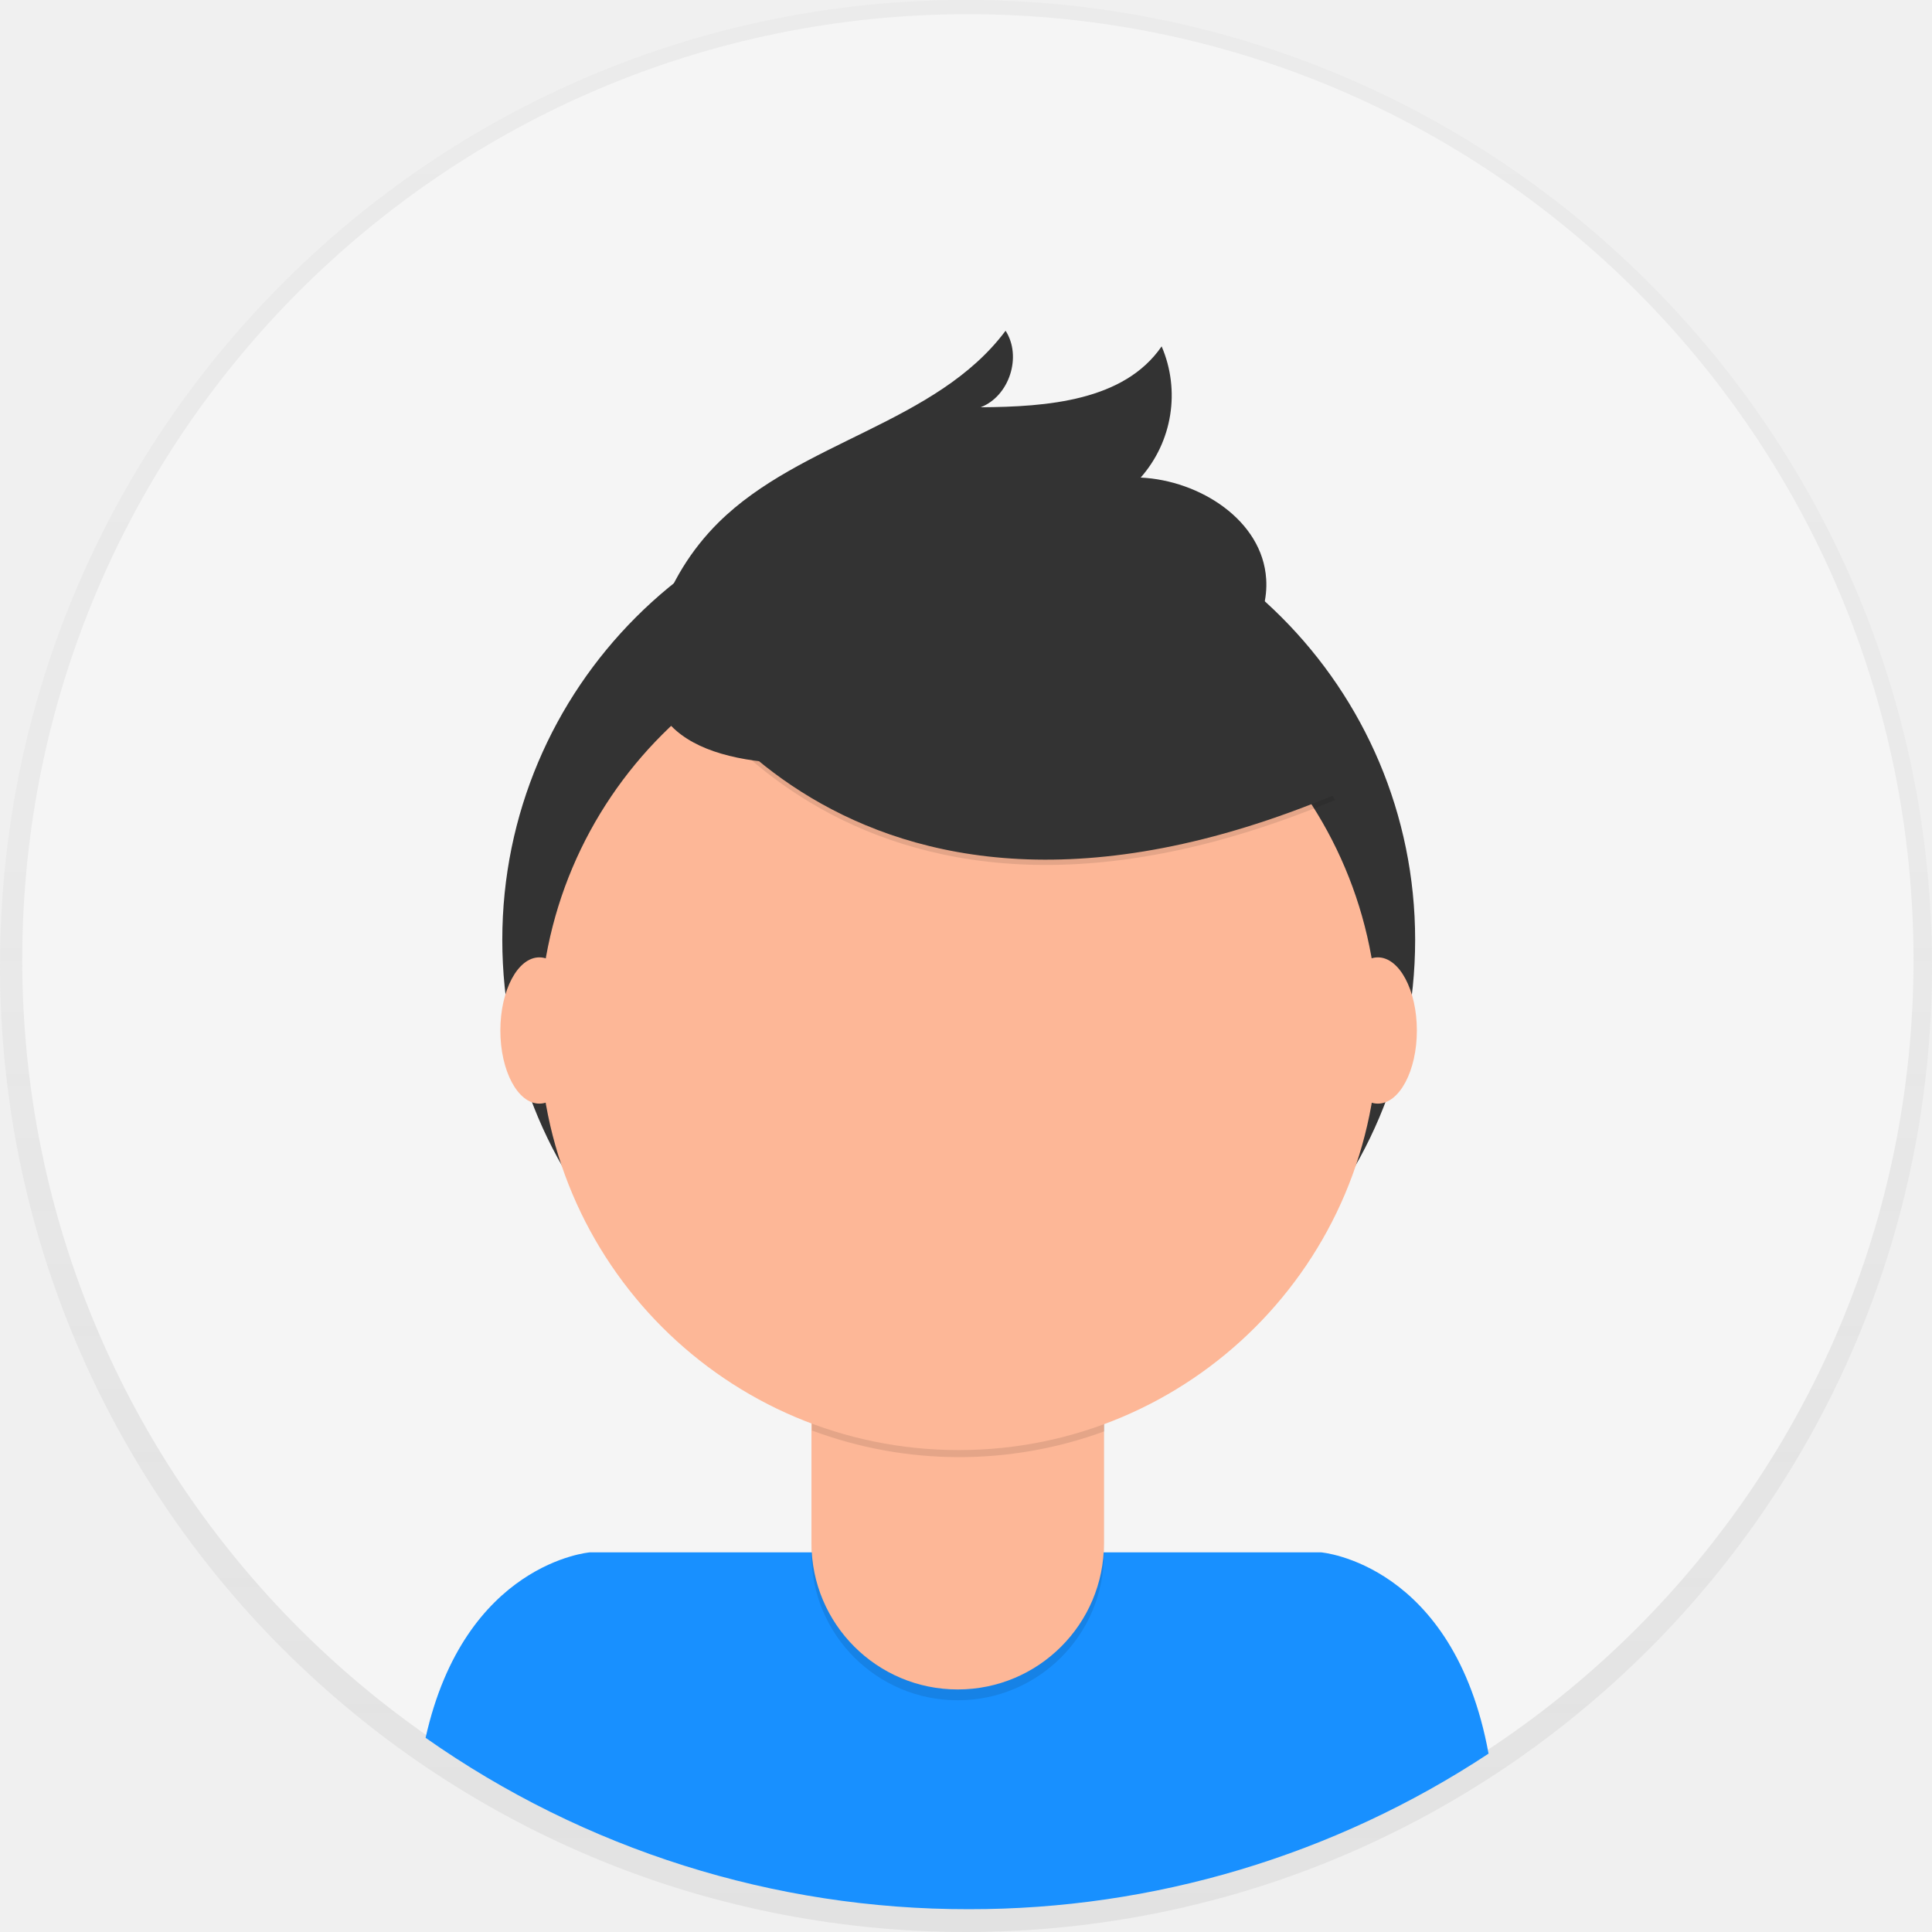
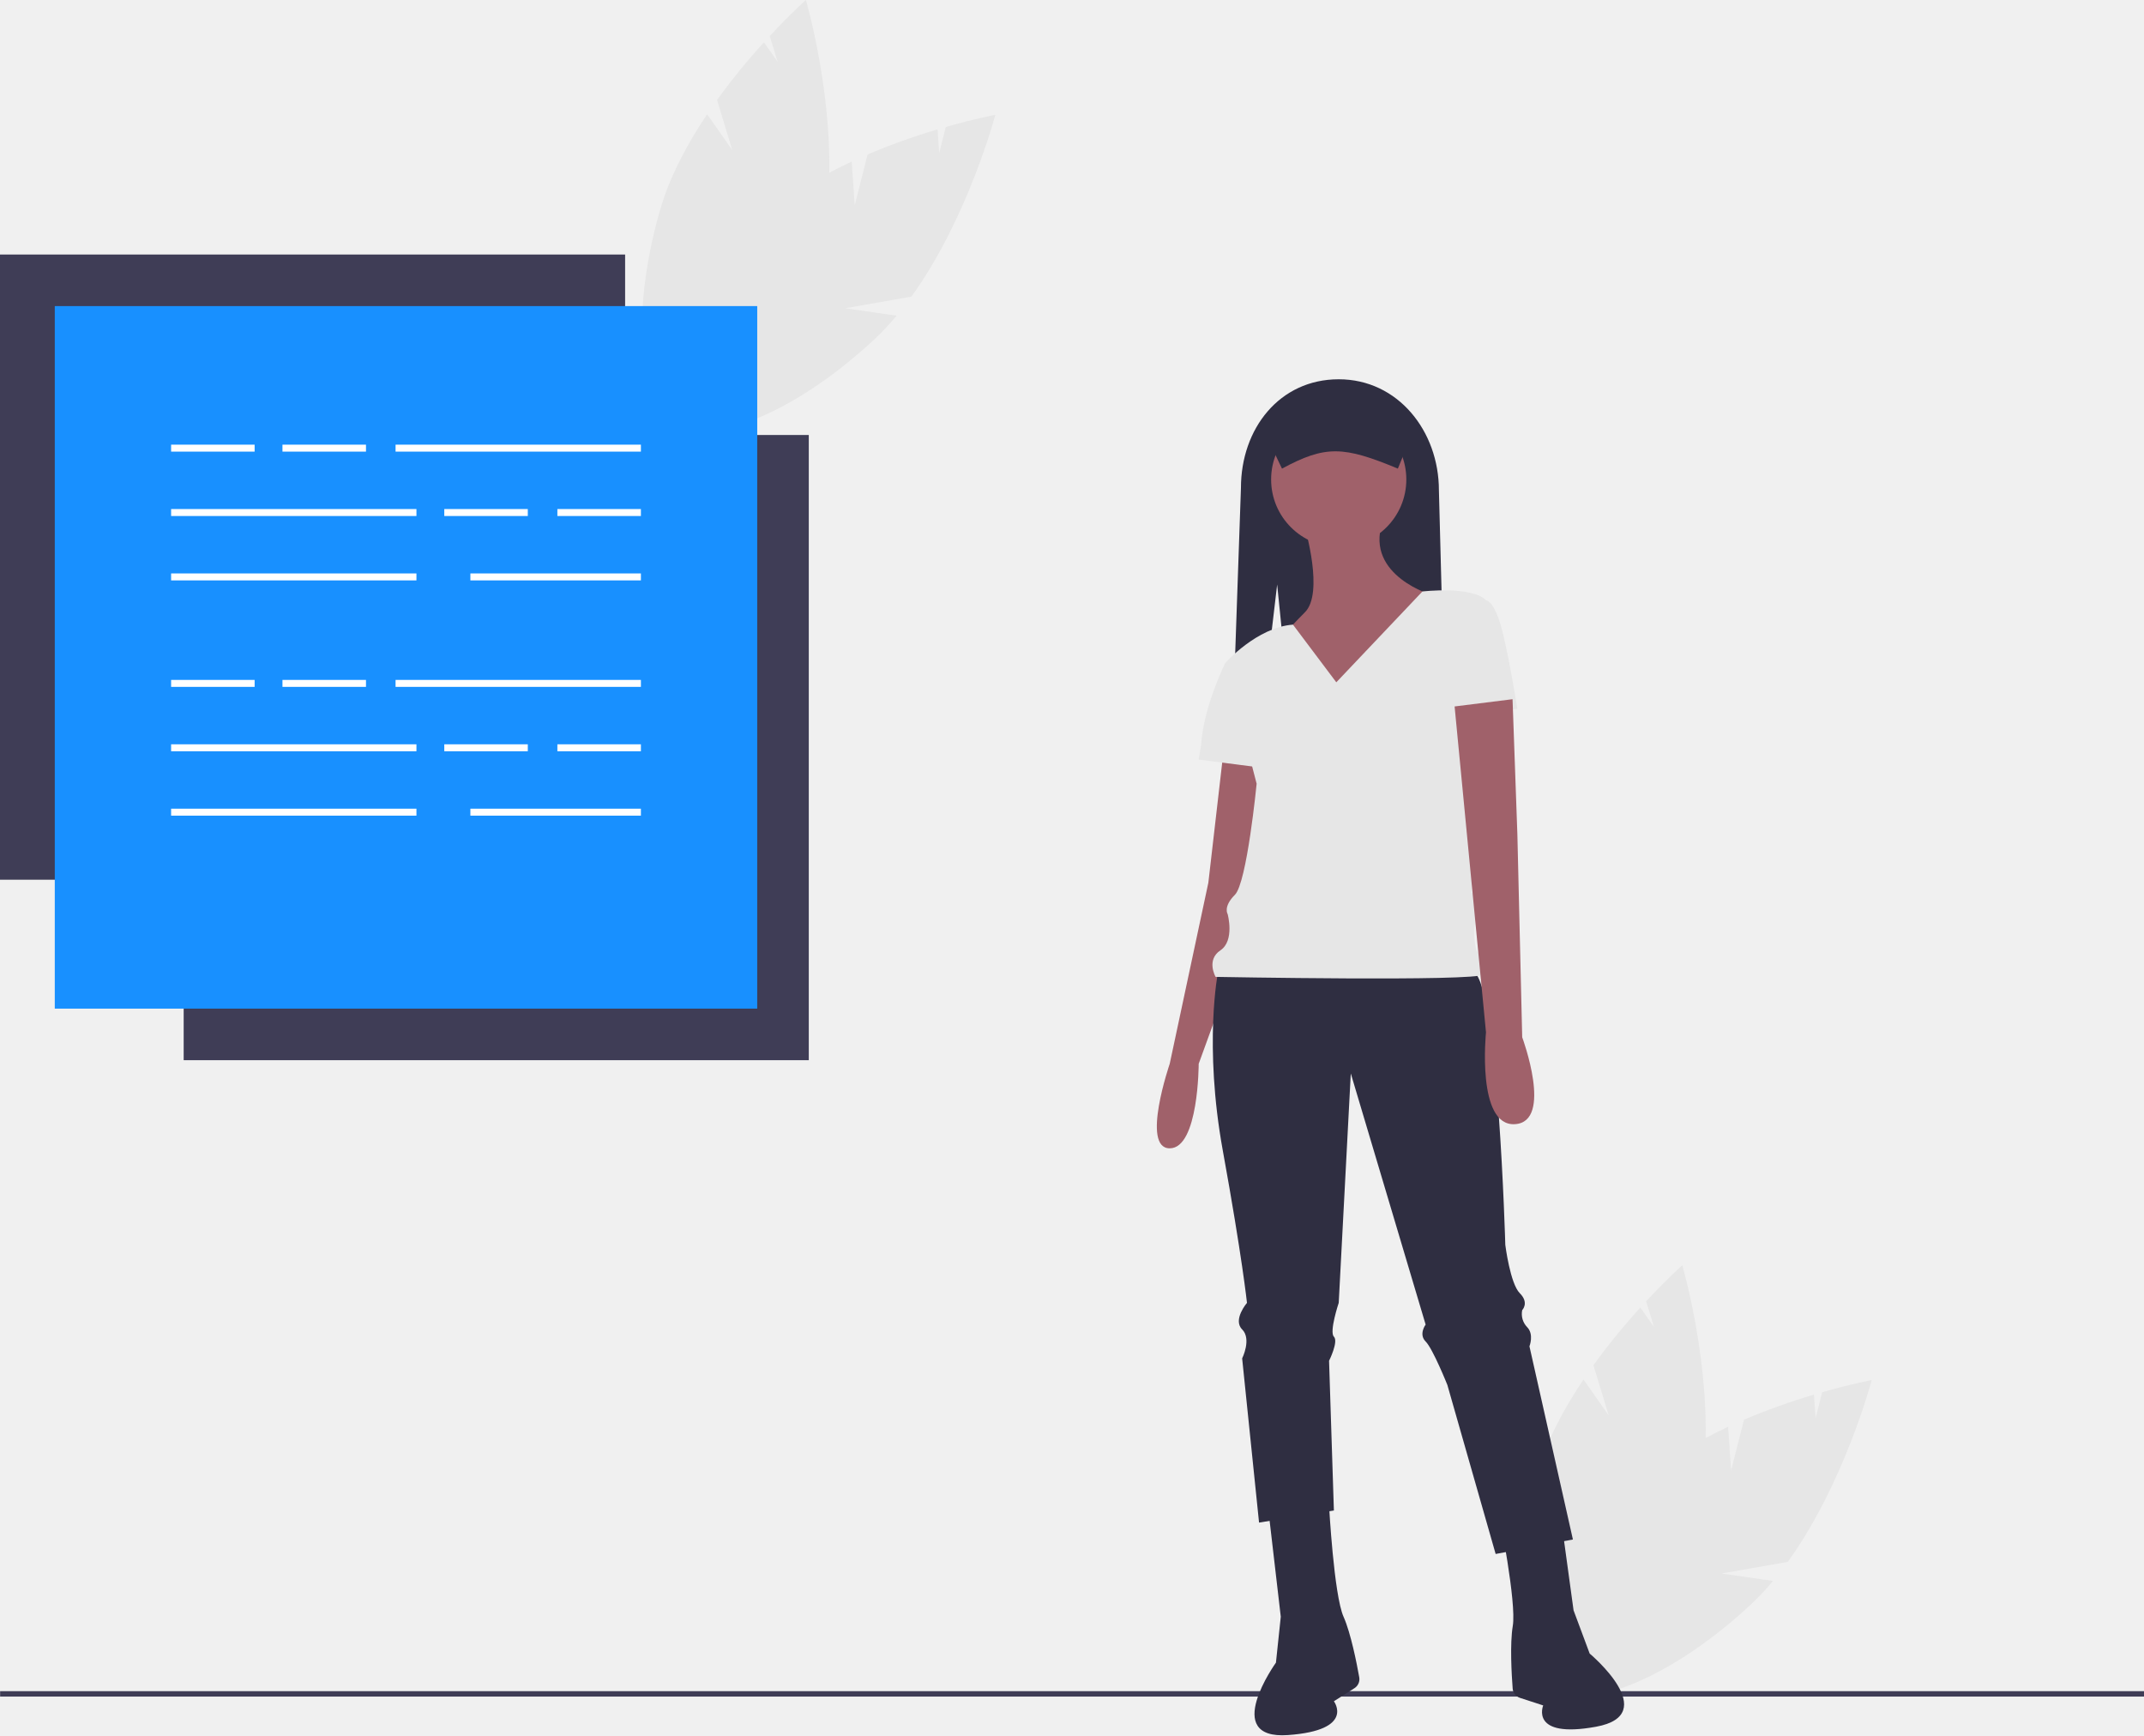
- <svg xmlns="http://www.w3.org/2000/svg" id="457bf273-24a3-4fd8-a857-e9b918267d6a" data-name="Layer 1" width="698" height="698" viewBox="0 0 698 698">
-   <defs>
-     <linearGradient id="b247946c-c62f-4d08-994a-4c3d64e1e98f" x1="349" y1="698" x2="349" gradientUnits="userSpaceOnUse">
-       <stop offset="0" stop-color="gray" stop-opacity="0.25" />
-       <stop offset="0.54" stop-color="gray" stop-opacity="0.12" />
-       <stop offset="1" stop-color="gray" stop-opacity="0.1" />
-     </linearGradient>
-   </defs>
-   <g opacity="0.5">
-     <circle cx="349" cy="349" r="349" fill="url(#b247946c-c62f-4d08-994a-4c3d64e1e98f)" />
-   </g>
-   <circle cx="349.68" cy="346.77" r="341.64" fill="#f5f5f5" />
-   <path d="M601,790.76a340,340,0,0,0,187.79-56.2c-12.59-68.8-60.5-72.72-60.5-72.72H464.09s-45.21,3.71-59.33,67A340.07,340.07,0,0,0,601,790.76Z" transform="translate(-251 -101)" fill="#1890ff" />
-   <circle cx="346.37" cy="339.57" r="164.9" fill="#333" />
-   <path d="M293.15,476.92H398.81a0,0,0,0,1,0,0v84.53A52.83,52.83,0,0,1,346,614.28h0a52.83,52.83,0,0,1-52.83-52.83V476.92a0,0,0,0,1,0,0Z" opacity="0.1" />
-   <path d="M296.5,473h99a3.35,3.35,0,0,1,3.35,3.35v81.18A52.83,52.83,0,0,1,346,610.37h0a52.83,52.83,0,0,1-52.83-52.83V476.35A3.35,3.35,0,0,1,296.5,473Z" fill="#fdb797" />
-   <path d="M544.34,617.82a152.07,152.07,0,0,0,105.66.29v-13H544.34Z" transform="translate(-251 -101)" opacity="0.1" />
-   <circle cx="346.37" cy="372.44" r="151.45" fill="#fdb797" />
-   <path d="M489.49,335.68S553.32,465.24,733.37,390l-41.92-65.73-74.31-26.67Z" transform="translate(-251 -101)" opacity="0.1" />
-   <path d="M489.49,333.78s63.83,129.56,243.88,54.3l-41.92-65.73-74.31-26.67Z" transform="translate(-251 -101)" fill="#333" />
-   <path d="M488.93,325a87.49,87.49,0,0,1,21.69-35.27c29.79-29.45,78.63-35.66,103.68-69.24,6,9.32,1.36,23.65-9,27.65,24-.16,51.81-2.26,65.38-22a44.89,44.89,0,0,1-7.57,47.4c21.27,1,44,15.4,45.34,36.65.92,14.16-8,27.56-19.59,35.68s-25.71,11.85-39.56,14.9C608.86,369.7,462.54,407.07,488.93,325Z" transform="translate(-251 -101)" fill="#333" />
-   <ellipse cx="194.86" cy="372.3" rx="14.09" ry="26.42" fill="#fdb797" />
-   <ellipse cx="497.8" cy="372.3" rx="14.09" ry="26.42" fill="#fdb797" />
+ <svg xmlns="http://www.w3.org/2000/svg" id="b094bd64-f959-44d8-bdb5-f2e09395daf0" data-name="Layer 1" width="888.048" height="718.666" viewBox="0 0 888.048 718.666">
+   <path d="M510.004,175.668l5.333-21.034a273.133,273.133,0,0,1,28.978-10.396l.673,9.775,2.73-10.77c12.212-3.487,20.52-5.023,20.52-5.023s-11.222,42.674-34.759,75.298L506.053,218.336l21.307,3.072a110.502,110.502,0,0,1-9.531,10.1c-34.24,31.782-72.377,46.364-85.181,32.569s4.573-50.742,38.813-82.524c10.615-9.853,23.949-17.76,37.297-23.982Z" transform="translate(-155.9759 -90.6668)" fill="#e6e6e6" />
+   <path d="M459.283,152.825l-6.307-20.763A273.135,273.135,0,0,1,472.408,108.184l5.629,8.02L474.808,105.574c8.652-9.298,14.969-14.907,14.969-14.907s12.452,42.331,9.166,82.426l-20.988,18.301,19.827-8.384a110.504,110.504,0,0,1-2.938,13.573c-12.883,44.906-37.992,77.101-56.084,71.911s-22.314-45.801-9.431-90.706c3.994-13.921,11.322-27.582,19.531-39.809Z" transform="translate(-155.9759 -90.6668)" fill="#e6e6e6" />
+   <path d="M873.004,699.668l5.333-21.034a273.133,273.133,0,0,1,28.978-10.396l.673,9.775,2.73-10.77c12.212-3.487,20.52-5.023,20.52-5.023s-11.222,42.674-34.759,75.298L869.053,742.336l21.307,3.072a110.502,110.502,0,0,1-9.531,10.1c-34.24,31.782-72.377,46.364-85.181,32.569s4.573-50.742,38.813-82.524c10.615-9.853,23.949-17.76,37.297-23.982Z" transform="translate(-155.9759 -90.6668)" fill="#e6e6e6" />
+   <path d="M822.283,676.825l-6.307-20.763A273.135,273.135,0,0,1,835.408,632.184l5.629,8.02L837.808,629.574c8.652-9.298,14.969-14.907,14.969-14.907s12.452,42.331,9.166,82.426l-20.988,18.301,19.827-8.384a110.504,110.504,0,0,1-2.938,13.573c-12.883,44.906-37.992,77.101-56.084,71.911s-22.314-45.801-9.431-90.706c3.994-13.921,11.322-27.582,19.531-39.809Z" transform="translate(-155.9759 -90.6668)" fill="#e6e6e6" />
+   <rect x="0.048" y="700.396" width="888" height="2.241" fill="#3f3d56" />
+   <path d="M684.976,332.743l7.584,75h62.416l-3-114c0-24.538-16.963-46-41.5-46s-40.5,20.462-40.5,45l-4,115h10.176Z" transform="translate(-155.9759 -90.6668)" fill="#2f2e41" />
+   <path d="M662.476,404.243l-6,52-16,75s-12,35,0,35,12-35,12-35l16-44,11-81Z" transform="translate(-155.9759 -90.6668)" fill="#a0616a" />
+   <path d="M660.476,493.243s-6,30,2,74,10,63,10,63-6,7-2,11,0,12,0,12l7,68,31-5-2-62s4-8,2-10,2-14,2-14l5-95,31,104s-3,4,0,7,9,18,9,18l20,70,32-6-18-80s2-5-1-8a7.833,7.833,0,0,1-2-7s3-3-1-7-6-20-6-20-3-107-13-113S660.476,493.243,660.476,493.243Z" transform="translate(-155.9759 -90.6668)" fill="#2f2e41" />
+   <path d="M681.476,717.243l5,43-2,19s-23,32,5,30,19-14,19-14l8.523-5.424a4.41,4.41,0,0,0,1.979-4.495c-1.011-5.679-3.469-18.256-6.503-25.081-4-9-6-46-6-46Z" transform="translate(-155.9759 -90.6668)" fill="#2f2e41" />
+   <path d="M801.875,714.701l5.874,42.889,6.672,17.902s30.249,25.259,2.634,30.3-21.889-8.823-21.889-8.823l-9.606-3.129a4.41,4.41,0,0,1-3.037-3.86c-.436-5.752-1.19-18.544.047-25.91,1.631-9.713-5.653-46.044-5.653-46.044Z" transform="translate(-155.9759 -90.6668)" fill="#2f2e41" />
+   <circle cx="554.5" cy="198.576" r="28" fill="#a0616a" />
+   <path d="M696.476,309.243s8,27,0,35-10,11-10,11l23,31,40-49s-28-8-21-30Z" transform="translate(-155.9759 -90.6668)" fill="#a0616a" />
+   <path d="M709.476,373.243l35.676-37.619s20.324-2.381,26.324,3.619l-6,121s4,3,2,10a28.569,28.569,0,0,0,0,14s6,7,3,10-111,1-111,1-4-7,2-11,3-15,3-15-2-3,3-8,9-46,9-46l-13-50S676.562,350.473,691.519,349.358Z" transform="translate(-155.9759 -90.6668)" fill="#e6e6e6" />
+   <path d="M758.476,339.243h13s3,0,6,10,7,35,7,35l-28,3Z" transform="translate(-155.9759 -90.6668)" fill="#e6e6e6" />
+   <path d="M782.476,380.243l2,56,2,84s13,35-3,36-12-38-12-38l-13-135Z" transform="translate(-155.9759 -90.6668)" fill="#a0616a" />
+   <path d="M667.476,366.243l-4-1s-9,18-10,34l-1,6,31,4Z" transform="translate(-155.9759 -90.6668)" fill="#e6e6e6" />
+   <path d="M686.976,284.743c18.084-9.75,25.513-9.337,48,0l6-14.618a10.394,10.394,0,0,0-10.382-10.382H690.358a10.394,10.394,0,0,0-10.382,10.382Z" transform="translate(-155.9759 -90.6668)" fill="#2f2e41" />
+   <polygon points="41.375 146.786 258.924 146.786 258.924 105.411 0 105.411 0 364.335 41.375 364.335 41.375 146.786" fill="#3f3d56" />
+   <polygon points="293.625 397.702 76.076 397.702 76.076 439.076 335 439.076 335 180.152 293.625 180.152 293.625 397.702" fill="#3f3d56" />
+   <rect x="22.689" y="126.766" width="290.956" height="290.956" fill="#1890ff" />
+   <rect x="70.873" y="184.156" width="34.594" height="2.883" fill="#fff" />
+   <rect x="116.998" y="184.156" width="34.594" height="2.883" fill="#fff" />
+   <rect x="184.023" y="210.822" width="34.594" height="2.883" fill="#fff" />
+   <rect x="230.868" y="210.822" width="34.594" height="2.883" fill="#fff" />
+   <rect x="163.843" y="184.156" width="101.619" height="2.883" fill="#fff" />
+   <rect x="70.873" y="210.822" width="101.619" height="2.883" fill="#fff" />
+   <rect x="70.873" y="237.488" width="101.619" height="2.883" fill="#fff" />
+   <rect x="194.833" y="237.488" width="70.629" height="2.883" fill="#fff" />
+   <rect x="70.873" y="281.586" width="34.594" height="2.883" fill="#fff" />
+   <rect x="116.998" y="281.586" width="34.594" height="2.883" fill="#fff" />
+   <rect x="184.023" y="308.252" width="34.594" height="2.883" fill="#fff" />
+   <rect x="230.868" y="308.252" width="34.594" height="2.883" fill="#fff" />
+   <rect x="163.843" y="281.586" width="101.619" height="2.883" fill="#fff" />
+   <rect x="70.873" y="308.252" width="101.619" height="2.883" fill="#fff" />
+   <rect x="70.873" y="334.918" width="101.619" height="2.883" fill="#fff" />
+   <rect x="194.833" y="334.918" width="70.629" height="2.883" fill="#fff" />
</svg>
